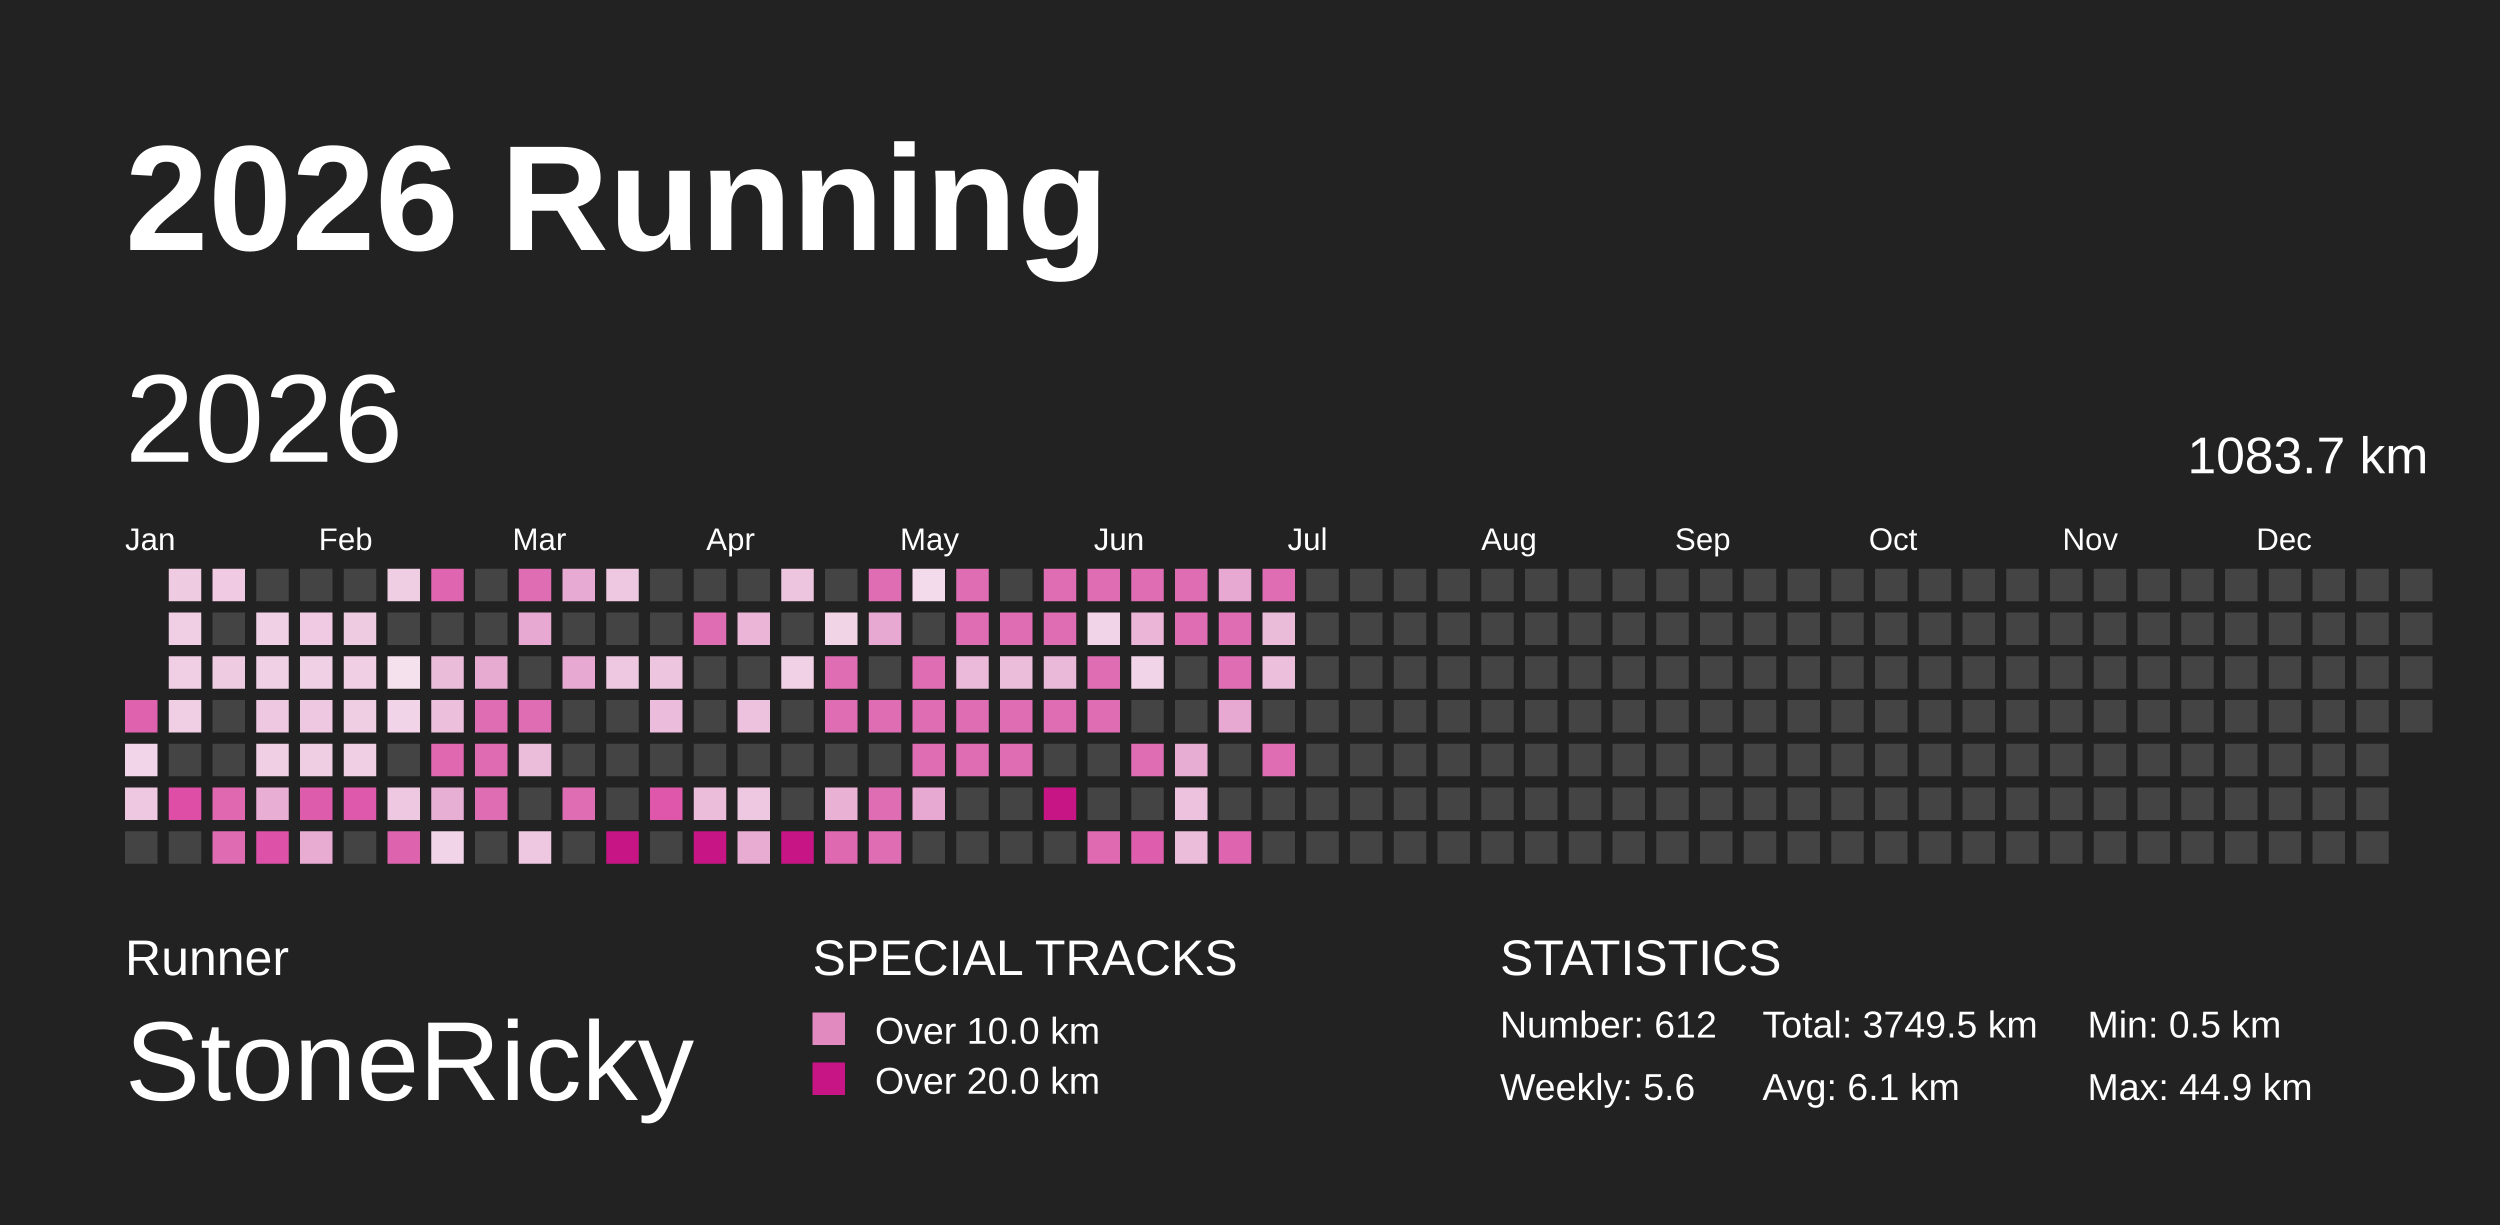
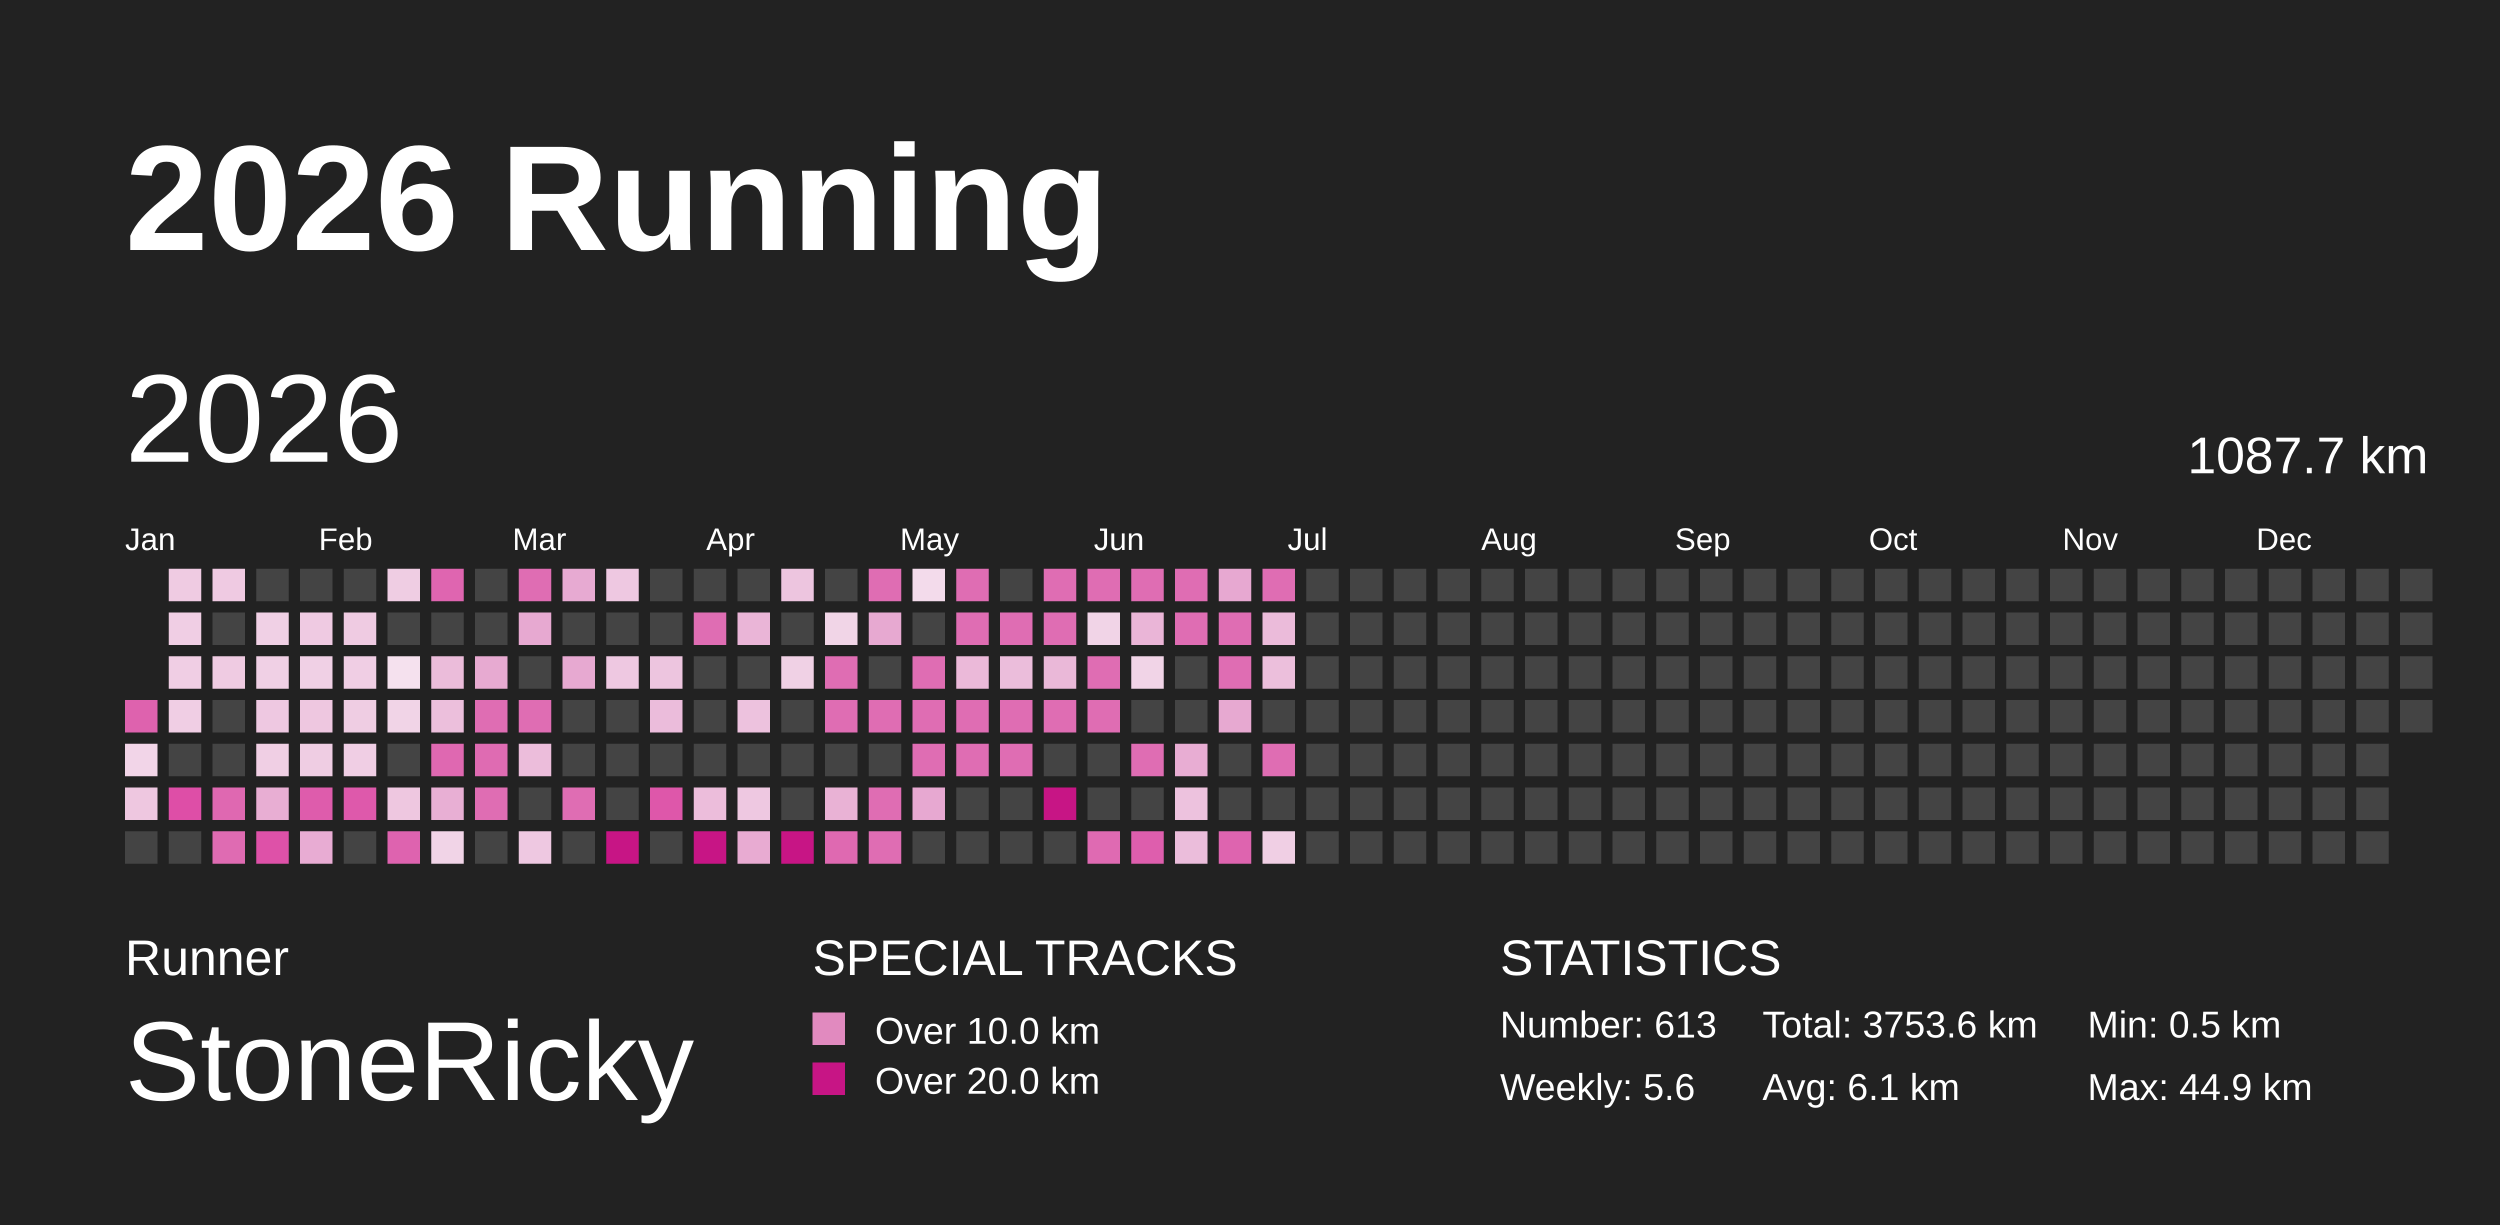
<svg xmlns="http://www.w3.org/2000/svg" baseProfile="full" height="98mm" version="1.1" viewBox="0,0,200,98" width="200mm">
  <defs>
    <pattern height="2" id="indoor-stripe" patternUnits="userSpaceOnUse" width="2">
      <line stroke="white" stroke-opacity="0.45" stroke-width="0.5" x1="0" x2="2" y1="2" y2="0" />
    </pattern>
  </defs>
  <rect fill="#222222" height="98" width="200" x="0" y="0" />
  <text fill="#FFFFFF" style="font-size:12px; font-family:Arial; font-weight:bold;" x="10" y="20">2026 Running</text>
  <text fill="#FFFFFF" style="font-size:4px; font-family:Arial" x="10" y="78">Runner</text>
  <text fill="#FFFFFF" style="font-size:9px; font-family:Arial" x="10" y="88">StoneRicky</text>
  <text fill="#FFFFFF" style="font-size:4px; font-family:Arial" x="65" y="78">SPECIAL TRACKS</text>
  <rect fill="#E18ABF" height="2.6" width="2.6" x="65" y="81" />
  <text fill="#FFFFFF" style="font-size:3px; font-family:Arial" x="70" y="83.5">Over 10.0 km</text>
  <rect fill="#C71585" height="2.6" width="2.6" x="65" y="85" />
  <text fill="#FFFFFF" style="font-size:3px; font-family:Arial" x="70" y="87.5">Over 20.0 km</text>
  <text fill="#FFFFFF" style="font-size:4px; font-family:Arial" x="120" y="78">STATISTICS</text>
-   <text fill="#FFFFFF" style="font-size:3px; font-family:Arial" x="120" y="83">Number: 612</text>
+   <text fill="#FFFFFF" style="font-size:3px; font-family:Arial" x="120" y="83">Number: 613</text>
  <text fill="#FFFFFF" style="font-size:3px; font-family:Arial" x="120" y="88">Weekly: 5.6</text>
-   <text fill="#FFFFFF" style="font-size:3px; font-family:Arial" x="141" y="83">Total: 3749.5 km</text>
+   <text fill="#FFFFFF" style="font-size:3px; font-family:Arial" x="141" y="83">Total: 3753.6 km</text>
  <text fill="#FFFFFF" style="font-size:3px; font-family:Arial" x="141" y="88">Avg: 6.1 km</text>
  <text fill="#FFFFFF" style="font-size:3px; font-family:Arial" x="167" y="83">Min: 0.5 km</text>
  <text fill="#FFFFFF" style="font-size:3px; font-family:Arial" x="167" y="88">Max: 44.9 km</text>
  <text dominant-baseline="hanging" fill="#FFFFFF" style="font-size:10.0px; font-family:Arial;" x="10" y="30">2026</text>
-   <text dominant-baseline="hanging" fill="#FFFFFF" style="font-size:4.125px; font-family:Arial;" x="175" y="35">1083.7 km</text>
+   <text dominant-baseline="hanging" fill="#FFFFFF" style="font-size:4.125px; font-family:Arial;" x="175" y="35">1087.7 km</text>
  <text fill="#FFFFFF" style="font-size:2.5px; font-family:Arial" x="10.0" y="44">Jan</text>
  <text fill="#FFFFFF" style="font-size:2.5px; font-family:Arial" x="25.5" y="44">Feb</text>
  <text fill="#FFFFFF" style="font-size:2.5px; font-family:Arial" x="41.0" y="44">Mar</text>
  <text fill="#FFFFFF" style="font-size:2.5px; font-family:Arial" x="56.5" y="44">Apr</text>
  <text fill="#FFFFFF" style="font-size:2.5px; font-family:Arial" x="72.0" y="44">May</text>
  <text fill="#FFFFFF" style="font-size:2.5px; font-family:Arial" x="87.5" y="44">Jun</text>
  <text fill="#FFFFFF" style="font-size:2.5px; font-family:Arial" x="103.0" y="44">Jul</text>
  <text fill="#FFFFFF" style="font-size:2.5px; font-family:Arial" x="118.5" y="44">Aug</text>
  <text fill="#FFFFFF" style="font-size:2.5px; font-family:Arial" x="134.0" y="44">Sep</text>
  <text fill="#FFFFFF" style="font-size:2.5px; font-family:Arial" x="149.5" y="44">Oct</text>
  <text fill="#FFFFFF" style="font-size:2.5px; font-family:Arial" x="165.0" y="44">Nov</text>
  <text fill="#FFFFFF" style="font-size:2.5px; font-family:Arial" x="180.5" y="44">Dec</text>
  <rect fill="#de62ae" height="2.6" width="2.6" x="10.0" y="56.0" />
  <rect fill="#f2d5e8" height="2.6" width="2.6" x="10.0" y="59.5" />
  <rect fill="#eec7e0" height="2.6" width="2.6" x="10.0" y="63.0" />
  <rect fill="#444444" height="2.6" width="2.6" x="10.0" y="66.5" />
  <rect fill="#efcbe2" height="2.6" width="2.6" x="13.5" y="45.5" />
  <rect fill="#f0cee4" height="2.6" width="2.6" x="13.5" y="49.0" />
  <rect fill="#f0cee4" height="2.6" width="2.6" x="13.5" y="52.5" />
  <rect fill="#f0cee4" height="2.6" width="2.6" x="13.5" y="56.0" />
  <rect fill="#444444" height="2.6" width="2.6" x="13.5" y="59.5" />
  <rect fill="#de4ea7" height="2.6" width="2.6" x="13.5" y="63.0" />
  <rect fill="#444444" height="2.6" width="2.6" x="13.5" y="66.5" />
  <rect fill="#efcae2" height="2.6" width="2.6" x="17.0" y="45.5" />
  <rect fill="#444444" height="2.6" width="2.6" x="17.0" y="49.0" />
  <rect fill="#efcbe2" height="2.6" width="2.6" x="17.0" y="52.5" />
  <rect fill="#444444" height="2.6" width="2.6" x="17.0" y="56.0" />
  <rect fill="#444444" height="2.6" width="2.6" x="17.0" y="59.5" />
  <rect fill="#df68b1" height="2.6" width="2.6" x="17.0" y="63.0" />
  <rect fill="#df6bb2" height="2.6" width="2.6" x="17.0" y="66.5" />
  <rect fill="#444444" height="2.6" width="2.6" x="20.5" y="45.5" />
  <rect fill="#f0d0e5" height="2.6" width="2.6" x="20.5" y="49.0" />
  <rect fill="#f0d0e5" height="2.6" width="2.6" x="20.5" y="52.5" />
  <rect fill="#eec8e1" height="2.6" width="2.6" x="20.5" y="56.0" />
  <rect fill="#f0cfe4" height="2.6" width="2.6" x="20.5" y="59.5" />
  <rect fill="#e8aed3" height="2.6" width="2.6" x="20.5" y="63.0" />
  <rect fill="#de51a8" height="2.6" width="2.6" x="20.5" y="66.5" />
  <rect fill="#444444" height="2.6" width="2.6" x="24.0" y="45.5" />
  <rect fill="#efcae2" height="2.6" width="2.6" x="24.0" y="49.0" />
  <rect fill="#f0d0e5" height="2.6" width="2.6" x="24.0" y="52.5" />
  <rect fill="#eec7e0" height="2.6" width="2.6" x="24.0" y="56.0" />
  <rect fill="#efcde3" height="2.6" width="2.6" x="24.0" y="59.5" />
  <rect fill="#de5cac" height="2.6" width="2.6" x="24.0" y="63.0" />
  <rect fill="#e8acd3" height="2.6" width="2.6" x="24.0" y="66.5" />
  <rect fill="#444444" height="2.6" width="2.6" x="27.5" y="45.5" />
  <rect fill="#efcbe2" height="2.6" width="2.6" x="27.5" y="49.0" />
  <rect fill="#f0cee4" height="2.6" width="2.6" x="27.5" y="52.5" />
  <rect fill="#efcde3" height="2.6" width="2.6" x="27.5" y="56.0" />
  <rect fill="#f0cee4" height="2.6" width="2.6" x="27.5" y="59.5" />
  <rect fill="#de59ab" height="2.6" width="2.6" x="27.5" y="63.0" />
  <rect fill="#444444" height="2.6" width="2.6" x="27.5" y="66.5" />
  <rect fill="#efcde3" height="2.6" width="2.6" x="31.0" y="45.5" />
  <rect fill="#444444" height="2.6" width="2.6" x="31.0" y="49.0" />
  <rect fill="#f5e1ee" height="2.6" width="2.6" x="31.0" y="52.5" />
  <rect fill="#f1d4e7" height="2.6" width="2.6" x="31.0" y="56.0" />
  <rect fill="#444444" height="2.6" width="2.6" x="31.0" y="59.5" />
  <rect fill="#eec7e0" height="2.6" width="2.6" x="31.0" y="63.0" />
  <rect fill="#de63af" height="2.6" width="2.6" x="31.0" y="66.5" />
  <rect fill="#df65b0" height="2.6" width="2.6" x="34.5" y="45.5" />
  <rect fill="#444444" height="2.6" width="2.6" x="34.5" y="49.0" />
  <rect fill="#ebbcda" height="2.6" width="2.6" x="34.5" y="52.5" />
  <rect fill="#ecbfdc" height="2.6" width="2.6" x="34.5" y="56.0" />
  <rect fill="#df68b1" height="2.6" width="2.6" x="34.5" y="59.5" />
  <rect fill="#e8afd4" height="2.6" width="2.6" x="34.5" y="63.0" />
  <rect fill="#f1d4e7" height="2.6" width="2.6" x="34.5" y="66.5" />
  <rect fill="#444444" height="2.6" width="2.6" x="38.0" y="45.5" />
  <rect fill="#444444" height="2.6" width="2.6" x="38.0" y="49.0" />
  <rect fill="#e7aad1" height="2.6" width="2.6" x="38.0" y="52.5" />
  <rect fill="#df6db3" height="2.6" width="2.6" x="38.0" y="56.0" />
  <rect fill="#df6bb2" height="2.6" width="2.6" x="38.0" y="59.5" />
  <rect fill="#df6db3" height="2.6" width="2.6" x="38.0" y="63.0" />
  <rect fill="#444444" height="2.6" width="2.6" x="38.0" y="66.5" />
  <rect fill="#df6db3" height="2.6" width="2.6" x="41.5" y="45.5" />
  <rect fill="#e7a9d1" height="2.6" width="2.6" x="41.5" y="49.0" />
  <rect fill="#444444" height="2.6" width="2.6" x="41.5" y="52.5" />
  <rect fill="#df6db3" height="2.6" width="2.6" x="41.5" y="56.0" />
  <rect fill="#ecbddb" height="2.6" width="2.6" x="41.5" y="59.5" />
  <rect fill="#444444" height="2.6" width="2.6" x="41.5" y="63.0" />
  <rect fill="#eec8e1" height="2.6" width="2.6" x="41.5" y="66.5" />
  <rect fill="#e7aad2" height="2.6" width="2.6" x="45.0" y="45.5" />
  <rect fill="#444444" height="2.6" width="2.6" x="45.0" y="49.0" />
  <rect fill="#e7a9d1" height="2.6" width="2.6" x="45.0" y="52.5" />
  <rect fill="#444444" height="2.6" width="2.6" x="45.0" y="56.0" />
  <rect fill="#444444" height="2.6" width="2.6" x="45.0" y="59.5" />
  <rect fill="#df6db3" height="2.6" width="2.6" x="45.0" y="63.0" />
  <rect fill="#444444" height="2.6" width="2.6" x="45.0" y="66.5" />
  <rect fill="#eec8e1" height="2.6" width="2.6" x="48.5" y="45.5" />
  <rect fill="#444444" height="2.6" width="2.6" x="48.5" y="49.0" />
  <rect fill="#eec8e1" height="2.6" width="2.6" x="48.5" y="52.5" />
  <rect fill="#444444" height="2.6" width="2.6" x="48.5" y="56.0" />
  <rect fill="#444444" height="2.6" width="2.6" x="48.5" y="59.5" />
  <rect fill="#444444" height="2.6" width="2.6" x="48.5" y="63.0" />
  <rect fill="#C71585" height="2.6" width="2.6" x="48.5" y="66.5" />
  <rect fill="#444444" height="2.6" width="2.6" x="52.0" y="45.5" />
  <rect fill="#444444" height="2.6" width="2.6" x="52.0" y="49.0" />
  <rect fill="#edc5df" height="2.6" width="2.6" x="52.0" y="52.5" />
  <rect fill="#ebbcdb" height="2.6" width="2.6" x="52.0" y="56.0" />
  <rect fill="#444444" height="2.6" width="2.6" x="52.0" y="59.5" />
  <rect fill="#de57aa" height="2.6" width="2.6" x="52.0" y="63.0" />
  <rect fill="#444444" height="2.6" width="2.6" x="52.0" y="66.5" />
  <rect fill="#444444" height="2.6" width="2.6" x="55.5" y="45.5" />
  <rect fill="#df6db3" height="2.6" width="2.6" x="55.5" y="49.0" />
  <rect fill="#444444" height="2.6" width="2.6" x="55.5" y="52.5" />
  <rect fill="#444444" height="2.6" width="2.6" x="55.5" y="56.0" />
  <rect fill="#444444" height="2.6" width="2.6" x="55.5" y="59.5" />
  <rect fill="#ecbddb" height="2.6" width="2.6" x="55.5" y="63.0" />
  <rect fill="#C71585" height="2.6" width="2.6" x="55.5" y="66.5" />
  <rect fill="#444444" height="2.6" width="2.6" x="59.0" y="45.5" />
  <rect fill="#eab5d7" height="2.6" width="2.6" x="59.0" y="49.0" />
  <rect fill="#444444" height="2.6" width="2.6" x="59.0" y="52.5" />
  <rect fill="#edc2de" height="2.6" width="2.6" x="59.0" y="56.0" />
  <rect fill="#444444" height="2.6" width="2.6" x="59.0" y="59.5" />
  <rect fill="#eec8e1" height="2.6" width="2.6" x="59.0" y="63.0" />
  <rect fill="#e8abd2" height="2.6" width="2.6" x="59.0" y="66.5" />
  <rect fill="#edc5df" height="2.6" width="2.6" x="62.5" y="45.5" />
  <rect fill="#444444" height="2.6" width="2.6" x="62.5" y="49.0" />
  <rect fill="#f0d1e5" height="2.6" width="2.6" x="62.5" y="52.5" />
  <rect fill="#444444" height="2.6" width="2.6" x="62.5" y="56.0" />
  <rect fill="#444444" height="2.6" width="2.6" x="62.5" y="59.5" />
  <rect fill="#444444" height="2.6" width="2.6" x="62.5" y="63.0" />
  <rect fill="#C71585" height="2.6" width="2.6" x="62.5" y="66.5" />
  <rect fill="#444444" height="2.6" width="2.6" x="66.0" y="45.5" />
  <rect fill="#f1d5e7" height="2.6" width="2.6" x="66.0" y="49.0" />
  <rect fill="#df6db3" height="2.6" width="2.6" x="66.0" y="52.5" />
  <rect fill="#df6db3" height="2.6" width="2.6" x="66.0" y="56.0" />
  <rect fill="#444444" height="2.6" width="2.6" x="66.0" y="59.5" />
  <rect fill="#e9b2d5" height="2.6" width="2.6" x="66.0" y="63.0" />
  <rect fill="#df69b1" height="2.6" width="2.6" x="66.0" y="66.5" />
  <rect fill="#df6db3" height="2.6" width="2.6" x="69.5" y="45.5" />
  <rect fill="#e7a9d1" height="2.6" width="2.6" x="69.5" y="49.0" />
  <rect fill="#444444" height="2.6" width="2.6" x="69.5" y="52.5" />
  <rect fill="#df6db3" height="2.6" width="2.6" x="69.5" y="56.0" />
  <rect fill="#444444" height="2.6" width="2.6" x="69.5" y="59.5" />
  <rect fill="#df6db3" height="2.6" width="2.6" x="69.5" y="63.0" />
  <rect fill="#df6db3" height="2.6" width="2.6" x="69.5" y="66.5" />
  <rect fill="#f3dbeb" height="2.6" width="2.6" x="73.0" y="45.5" />
  <rect fill="#444444" height="2.6" width="2.6" x="73.0" y="49.0" />
  <rect fill="#df6db3" height="2.6" width="2.6" x="73.0" y="52.5" />
  <rect fill="#df6db3" height="2.6" width="2.6" x="73.0" y="56.0" />
  <rect fill="#df6db3" height="2.6" width="2.6" x="73.0" y="59.5" />
  <rect fill="#e7a8d1" height="2.6" width="2.6" x="73.0" y="63.0" />
  <rect fill="#444444" height="2.6" width="2.6" x="73.0" y="66.5" />
  <rect fill="#df6db3" height="2.6" width="2.6" x="76.5" y="45.5" />
  <rect fill="#df6db3" height="2.6" width="2.6" x="76.5" y="49.0" />
  <rect fill="#ebb9d9" height="2.6" width="2.6" x="76.5" y="52.5" />
  <rect fill="#df6db3" height="2.6" width="2.6" x="76.5" y="56.0" />
  <rect fill="#df6db3" height="2.6" width="2.6" x="76.5" y="59.5" />
  <rect fill="#444444" height="2.6" width="2.6" x="76.5" y="63.0" />
  <rect fill="#444444" height="2.6" width="2.6" x="76.5" y="66.5" />
  <rect fill="#444444" height="2.6" width="2.6" x="80.0" y="45.5" />
  <rect fill="#df6db3" height="2.6" width="2.6" x="80.0" y="49.0" />
  <rect fill="#ebbddb" height="2.6" width="2.6" x="80.0" y="52.5" />
  <rect fill="#df6db3" height="2.6" width="2.6" x="80.0" y="56.0" />
  <rect fill="#df6db3" height="2.6" width="2.6" x="80.0" y="59.5" />
  <rect fill="#444444" height="2.6" width="2.6" x="80.0" y="63.0" />
  <rect fill="#444444" height="2.6" width="2.6" x="80.0" y="66.5" />
  <rect fill="#df6db3" height="2.6" width="2.6" x="83.5" y="45.5" />
  <rect fill="#df6db3" height="2.6" width="2.6" x="83.5" y="49.0" />
  <rect fill="#eab8d8" height="2.6" width="2.6" x="83.5" y="52.5" />
  <rect fill="#df6db3" height="2.6" width="2.6" x="83.5" y="56.0" />
  <rect fill="#444444" height="2.6" width="2.6" x="83.5" y="59.5" />
  <rect fill="#C71585" height="2.6" width="2.6" x="83.5" y="63.0" />
  <rect fill="#444444" height="2.6" width="2.6" x="83.5" y="66.5" />
  <rect fill="#df6db3" height="2.6" width="2.6" x="87.0" y="45.5" />
  <rect fill="#f1d4e7" height="2.6" width="2.6" x="87.0" y="49.0" />
  <rect fill="#df6db3" height="2.6" width="2.6" x="87.0" y="52.5" />
  <rect fill="#df6db3" height="2.6" width="2.6" x="87.0" y="56.0" />
  <rect fill="#444444" height="2.6" width="2.6" x="87.0" y="59.5" />
  <rect fill="#444444" height="2.6" width="2.6" x="87.0" y="63.0" />
  <rect fill="#df6ab2" height="2.6" width="2.6" x="87.0" y="66.5" />
  <rect fill="#df6db3" height="2.6" width="2.6" x="90.5" y="45.5" />
  <rect fill="#eab5d7" height="2.6" width="2.6" x="90.5" y="49.0" />
  <rect fill="#f1d4e7" height="2.6" width="2.6" x="90.5" y="52.5" />
  <rect fill="#444444" height="2.6" width="2.6" x="90.5" y="56.0" />
  <rect fill="#df6db3" height="2.6" width="2.6" x="90.5" y="59.5" />
  <rect fill="#444444" height="2.6" width="2.6" x="90.5" y="63.0" />
  <rect fill="#de5ead" height="2.6" width="2.6" x="90.5" y="66.5" />
  <rect fill="#df6db3" height="2.6" width="2.6" x="94.0" y="45.5" />
  <rect fill="#df6db3" height="2.6" width="2.6" x="94.0" y="49.0" />
  <rect fill="#444444" height="2.6" width="2.6" x="94.0" y="52.5" />
  <rect fill="#444444" height="2.6" width="2.6" x="94.0" y="56.0" />
  <rect fill="#e8add3" height="2.6" width="2.6" x="94.0" y="59.5" />
  <rect fill="#edc2de" height="2.6" width="2.6" x="94.0" y="63.0" />
  <rect fill="#ebbddb" height="2.6" width="2.6" x="94.0" y="66.5" />
  <rect fill="#e7a8d1" height="2.6" width="2.6" x="97.5" y="45.5" />
  <rect fill="#df6db3" height="2.6" width="2.6" x="97.5" y="49.0" />
  <rect fill="#df6db3" height="2.6" width="2.6" x="97.5" y="52.5" />
  <rect fill="#e7a9d1" height="2.6" width="2.6" x="97.5" y="56.0" />
  <rect fill="#444444" height="2.6" width="2.6" x="97.5" y="59.5" />
  <rect fill="#444444" height="2.6" width="2.6" x="97.5" y="63.0" />
  <rect fill="#de64af" height="2.6" width="2.6" x="97.5" y="66.5" />
  <rect fill="#df6db3" height="2.6" width="2.6" x="101.0" y="45.5" />
  <rect fill="#ebbbda" height="2.6" width="2.6" x="101.0" y="49.0" />
  <rect fill="#ecbfdc" height="2.6" width="2.6" x="101.0" y="52.5" />
  <rect fill="#444444" height="2.6" width="2.6" x="101.0" y="56.0" />
  <rect fill="#df6db3" height="2.6" width="2.6" x="101.0" y="59.5" />
  <rect fill="#444444" height="2.6" width="2.6" x="101.0" y="63.0" />
-   <rect fill="#444444" height="2.6" width="2.6" x="101.0" y="66.5" />
+   <rect fill="#f0cfe4" height="2.6" width="2.6" x="101.0" y="66.5" />
  <rect fill="#444444" height="2.6" width="2.6" x="104.5" y="45.5" />
  <rect fill="#444444" height="2.6" width="2.6" x="104.5" y="49.0" />
  <rect fill="#444444" height="2.6" width="2.6" x="104.5" y="52.5" />
  <rect fill="#444444" height="2.6" width="2.6" x="104.5" y="56.0" />
  <rect fill="#444444" height="2.6" width="2.6" x="104.5" y="59.5" />
  <rect fill="#444444" height="2.6" width="2.6" x="104.5" y="63.0" />
  <rect fill="#444444" height="2.6" width="2.6" x="104.5" y="66.5" />
  <rect fill="#444444" height="2.6" width="2.6" x="108.0" y="45.5" />
  <rect fill="#444444" height="2.6" width="2.6" x="108.0" y="49.0" />
  <rect fill="#444444" height="2.6" width="2.6" x="108.0" y="52.5" />
  <rect fill="#444444" height="2.6" width="2.6" x="108.0" y="56.0" />
  <rect fill="#444444" height="2.6" width="2.6" x="108.0" y="59.5" />
  <rect fill="#444444" height="2.6" width="2.6" x="108.0" y="63.0" />
  <rect fill="#444444" height="2.6" width="2.6" x="108.0" y="66.5" />
  <rect fill="#444444" height="2.6" width="2.6" x="111.5" y="45.5" />
  <rect fill="#444444" height="2.6" width="2.6" x="111.5" y="49.0" />
  <rect fill="#444444" height="2.6" width="2.6" x="111.5" y="52.5" />
  <rect fill="#444444" height="2.6" width="2.6" x="111.5" y="56.0" />
  <rect fill="#444444" height="2.6" width="2.6" x="111.5" y="59.5" />
  <rect fill="#444444" height="2.6" width="2.6" x="111.5" y="63.0" />
  <rect fill="#444444" height="2.6" width="2.6" x="111.5" y="66.5" />
  <rect fill="#444444" height="2.6" width="2.6" x="115.0" y="45.5" />
  <rect fill="#444444" height="2.6" width="2.6" x="115.0" y="49.0" />
  <rect fill="#444444" height="2.6" width="2.6" x="115.0" y="52.5" />
  <rect fill="#444444" height="2.6" width="2.6" x="115.0" y="56.0" />
  <rect fill="#444444" height="2.6" width="2.6" x="115.0" y="59.5" />
  <rect fill="#444444" height="2.6" width="2.6" x="115.0" y="63.0" />
  <rect fill="#444444" height="2.6" width="2.6" x="115.0" y="66.5" />
  <rect fill="#444444" height="2.6" width="2.6" x="118.5" y="45.5" />
  <rect fill="#444444" height="2.6" width="2.6" x="118.5" y="49.0" />
  <rect fill="#444444" height="2.6" width="2.6" x="118.5" y="52.5" />
  <rect fill="#444444" height="2.6" width="2.6" x="118.5" y="56.0" />
  <rect fill="#444444" height="2.6" width="2.6" x="118.5" y="59.5" />
  <rect fill="#444444" height="2.6" width="2.6" x="118.5" y="63.0" />
  <rect fill="#444444" height="2.6" width="2.6" x="118.5" y="66.5" />
  <rect fill="#444444" height="2.6" width="2.6" x="122.0" y="45.5" />
  <rect fill="#444444" height="2.6" width="2.6" x="122.0" y="49.0" />
  <rect fill="#444444" height="2.6" width="2.6" x="122.0" y="52.5" />
  <rect fill="#444444" height="2.6" width="2.6" x="122.0" y="56.0" />
  <rect fill="#444444" height="2.6" width="2.6" x="122.0" y="59.5" />
  <rect fill="#444444" height="2.6" width="2.6" x="122.0" y="63.0" />
  <rect fill="#444444" height="2.6" width="2.6" x="122.0" y="66.5" />
  <rect fill="#444444" height="2.6" width="2.6" x="125.5" y="45.5" />
  <rect fill="#444444" height="2.6" width="2.6" x="125.5" y="49.0" />
  <rect fill="#444444" height="2.6" width="2.6" x="125.5" y="52.5" />
  <rect fill="#444444" height="2.6" width="2.6" x="125.5" y="56.0" />
  <rect fill="#444444" height="2.6" width="2.6" x="125.5" y="59.5" />
  <rect fill="#444444" height="2.6" width="2.6" x="125.5" y="63.0" />
  <rect fill="#444444" height="2.6" width="2.6" x="125.5" y="66.5" />
  <rect fill="#444444" height="2.6" width="2.6" x="129.0" y="45.5" />
  <rect fill="#444444" height="2.6" width="2.6" x="129.0" y="49.0" />
  <rect fill="#444444" height="2.6" width="2.6" x="129.0" y="52.5" />
  <rect fill="#444444" height="2.6" width="2.6" x="129.0" y="56.0" />
  <rect fill="#444444" height="2.6" width="2.6" x="129.0" y="59.5" />
  <rect fill="#444444" height="2.6" width="2.6" x="129.0" y="63.0" />
  <rect fill="#444444" height="2.6" width="2.6" x="129.0" y="66.5" />
  <rect fill="#444444" height="2.6" width="2.6" x="132.5" y="45.5" />
  <rect fill="#444444" height="2.6" width="2.6" x="132.5" y="49.0" />
  <rect fill="#444444" height="2.6" width="2.6" x="132.5" y="52.5" />
  <rect fill="#444444" height="2.6" width="2.6" x="132.5" y="56.0" />
  <rect fill="#444444" height="2.6" width="2.6" x="132.5" y="59.5" />
  <rect fill="#444444" height="2.6" width="2.6" x="132.5" y="63.0" />
  <rect fill="#444444" height="2.6" width="2.6" x="132.5" y="66.5" />
  <rect fill="#444444" height="2.6" width="2.6" x="136.0" y="45.5" />
  <rect fill="#444444" height="2.6" width="2.6" x="136.0" y="49.0" />
  <rect fill="#444444" height="2.6" width="2.6" x="136.0" y="52.5" />
  <rect fill="#444444" height="2.6" width="2.6" x="136.0" y="56.0" />
  <rect fill="#444444" height="2.6" width="2.6" x="136.0" y="59.5" />
  <rect fill="#444444" height="2.6" width="2.6" x="136.0" y="63.0" />
  <rect fill="#444444" height="2.6" width="2.6" x="136.0" y="66.5" />
  <rect fill="#444444" height="2.6" width="2.6" x="139.5" y="45.5" />
  <rect fill="#444444" height="2.6" width="2.6" x="139.5" y="49.0" />
  <rect fill="#444444" height="2.6" width="2.6" x="139.5" y="52.5" />
  <rect fill="#444444" height="2.6" width="2.6" x="139.5" y="56.0" />
  <rect fill="#444444" height="2.6" width="2.6" x="139.5" y="59.5" />
  <rect fill="#444444" height="2.6" width="2.6" x="139.5" y="63.0" />
  <rect fill="#444444" height="2.6" width="2.6" x="139.5" y="66.5" />
  <rect fill="#444444" height="2.6" width="2.6" x="143.0" y="45.5" />
  <rect fill="#444444" height="2.6" width="2.6" x="143.0" y="49.0" />
  <rect fill="#444444" height="2.6" width="2.6" x="143.0" y="52.5" />
  <rect fill="#444444" height="2.6" width="2.6" x="143.0" y="56.0" />
  <rect fill="#444444" height="2.6" width="2.6" x="143.0" y="59.5" />
  <rect fill="#444444" height="2.6" width="2.6" x="143.0" y="63.0" />
  <rect fill="#444444" height="2.6" width="2.6" x="143.0" y="66.5" />
  <rect fill="#444444" height="2.6" width="2.6" x="146.5" y="45.5" />
  <rect fill="#444444" height="2.6" width="2.6" x="146.5" y="49.0" />
  <rect fill="#444444" height="2.6" width="2.6" x="146.5" y="52.5" />
  <rect fill="#444444" height="2.6" width="2.6" x="146.5" y="56.0" />
  <rect fill="#444444" height="2.6" width="2.6" x="146.5" y="59.5" />
  <rect fill="#444444" height="2.6" width="2.6" x="146.5" y="63.0" />
  <rect fill="#444444" height="2.6" width="2.6" x="146.5" y="66.5" />
  <rect fill="#444444" height="2.6" width="2.6" x="150.0" y="45.5" />
  <rect fill="#444444" height="2.6" width="2.6" x="150.0" y="49.0" />
  <rect fill="#444444" height="2.6" width="2.6" x="150.0" y="52.5" />
  <rect fill="#444444" height="2.6" width="2.6" x="150.0" y="56.0" />
  <rect fill="#444444" height="2.6" width="2.6" x="150.0" y="59.5" />
  <rect fill="#444444" height="2.6" width="2.6" x="150.0" y="63.0" />
  <rect fill="#444444" height="2.6" width="2.6" x="150.0" y="66.5" />
  <rect fill="#444444" height="2.6" width="2.6" x="153.5" y="45.5" />
  <rect fill="#444444" height="2.6" width="2.6" x="153.5" y="49.0" />
  <rect fill="#444444" height="2.6" width="2.6" x="153.5" y="52.5" />
  <rect fill="#444444" height="2.6" width="2.6" x="153.5" y="56.0" />
  <rect fill="#444444" height="2.6" width="2.6" x="153.5" y="59.5" />
  <rect fill="#444444" height="2.6" width="2.6" x="153.5" y="63.0" />
  <rect fill="#444444" height="2.6" width="2.6" x="153.5" y="66.5" />
  <rect fill="#444444" height="2.6" width="2.6" x="157.0" y="45.5" />
  <rect fill="#444444" height="2.6" width="2.6" x="157.0" y="49.0" />
  <rect fill="#444444" height="2.6" width="2.6" x="157.0" y="52.5" />
  <rect fill="#444444" height="2.6" width="2.6" x="157.0" y="56.0" />
  <rect fill="#444444" height="2.6" width="2.6" x="157.0" y="59.5" />
  <rect fill="#444444" height="2.6" width="2.6" x="157.0" y="63.0" />
  <rect fill="#444444" height="2.6" width="2.6" x="157.0" y="66.5" />
  <rect fill="#444444" height="2.6" width="2.6" x="160.5" y="45.5" />
  <rect fill="#444444" height="2.6" width="2.6" x="160.5" y="49.0" />
  <rect fill="#444444" height="2.6" width="2.6" x="160.5" y="52.5" />
  <rect fill="#444444" height="2.6" width="2.6" x="160.5" y="56.0" />
  <rect fill="#444444" height="2.6" width="2.6" x="160.5" y="59.5" />
  <rect fill="#444444" height="2.6" width="2.6" x="160.5" y="63.0" />
  <rect fill="#444444" height="2.6" width="2.6" x="160.5" y="66.5" />
  <rect fill="#444444" height="2.6" width="2.6" x="164.0" y="45.5" />
  <rect fill="#444444" height="2.6" width="2.6" x="164.0" y="49.0" />
  <rect fill="#444444" height="2.6" width="2.6" x="164.0" y="52.5" />
  <rect fill="#444444" height="2.6" width="2.6" x="164.0" y="56.0" />
  <rect fill="#444444" height="2.6" width="2.6" x="164.0" y="59.5" />
  <rect fill="#444444" height="2.6" width="2.6" x="164.0" y="63.0" />
  <rect fill="#444444" height="2.6" width="2.6" x="164.0" y="66.5" />
  <rect fill="#444444" height="2.6" width="2.6" x="167.5" y="45.5" />
  <rect fill="#444444" height="2.6" width="2.6" x="167.5" y="49.0" />
  <rect fill="#444444" height="2.6" width="2.6" x="167.5" y="52.5" />
  <rect fill="#444444" height="2.6" width="2.6" x="167.5" y="56.0" />
  <rect fill="#444444" height="2.6" width="2.6" x="167.5" y="59.5" />
  <rect fill="#444444" height="2.6" width="2.6" x="167.5" y="63.0" />
  <rect fill="#444444" height="2.6" width="2.6" x="167.5" y="66.5" />
  <rect fill="#444444" height="2.6" width="2.6" x="171.0" y="45.5" />
  <rect fill="#444444" height="2.6" width="2.6" x="171.0" y="49.0" />
  <rect fill="#444444" height="2.6" width="2.6" x="171.0" y="52.5" />
  <rect fill="#444444" height="2.6" width="2.6" x="171.0" y="56.0" />
  <rect fill="#444444" height="2.6" width="2.6" x="171.0" y="59.5" />
  <rect fill="#444444" height="2.6" width="2.6" x="171.0" y="63.0" />
  <rect fill="#444444" height="2.6" width="2.6" x="171.0" y="66.5" />
  <rect fill="#444444" height="2.6" width="2.6" x="174.5" y="45.5" />
  <rect fill="#444444" height="2.6" width="2.6" x="174.5" y="49.0" />
  <rect fill="#444444" height="2.6" width="2.6" x="174.5" y="52.5" />
  <rect fill="#444444" height="2.6" width="2.6" x="174.5" y="56.0" />
  <rect fill="#444444" height="2.6" width="2.6" x="174.5" y="59.5" />
  <rect fill="#444444" height="2.6" width="2.6" x="174.5" y="63.0" />
  <rect fill="#444444" height="2.6" width="2.6" x="174.5" y="66.5" />
  <rect fill="#444444" height="2.6" width="2.6" x="178.0" y="45.5" />
  <rect fill="#444444" height="2.6" width="2.6" x="178.0" y="49.0" />
  <rect fill="#444444" height="2.6" width="2.6" x="178.0" y="52.5" />
  <rect fill="#444444" height="2.6" width="2.6" x="178.0" y="56.0" />
  <rect fill="#444444" height="2.6" width="2.6" x="178.0" y="59.5" />
  <rect fill="#444444" height="2.6" width="2.6" x="178.0" y="63.0" />
  <rect fill="#444444" height="2.6" width="2.6" x="178.0" y="66.5" />
  <rect fill="#444444" height="2.6" width="2.6" x="181.5" y="45.5" />
  <rect fill="#444444" height="2.6" width="2.6" x="181.5" y="49.0" />
  <rect fill="#444444" height="2.6" width="2.6" x="181.5" y="52.5" />
  <rect fill="#444444" height="2.6" width="2.6" x="181.5" y="56.0" />
  <rect fill="#444444" height="2.6" width="2.6" x="181.5" y="59.5" />
  <rect fill="#444444" height="2.6" width="2.6" x="181.5" y="63.0" />
  <rect fill="#444444" height="2.6" width="2.6" x="181.5" y="66.5" />
  <rect fill="#444444" height="2.6" width="2.6" x="185.0" y="45.5" />
  <rect fill="#444444" height="2.6" width="2.6" x="185.0" y="49.0" />
  <rect fill="#444444" height="2.6" width="2.6" x="185.0" y="52.5" />
  <rect fill="#444444" height="2.6" width="2.6" x="185.0" y="56.0" />
  <rect fill="#444444" height="2.6" width="2.6" x="185.0" y="59.5" />
  <rect fill="#444444" height="2.6" width="2.6" x="185.0" y="63.0" />
  <rect fill="#444444" height="2.6" width="2.6" x="185.0" y="66.5" />
  <rect fill="#444444" height="2.6" width="2.6" x="188.5" y="45.5" />
  <rect fill="#444444" height="2.6" width="2.6" x="188.5" y="49.0" />
  <rect fill="#444444" height="2.6" width="2.6" x="188.5" y="52.5" />
  <rect fill="#444444" height="2.6" width="2.6" x="188.5" y="56.0" />
  <rect fill="#444444" height="2.6" width="2.6" x="188.5" y="59.5" />
  <rect fill="#444444" height="2.6" width="2.6" x="188.5" y="63.0" />
  <rect fill="#444444" height="2.6" width="2.6" x="188.5" y="66.5" />
  <rect fill="#444444" height="2.6" width="2.6" x="192.0" y="45.5" />
  <rect fill="#444444" height="2.6" width="2.6" x="192.0" y="49.0" />
  <rect fill="#444444" height="2.6" width="2.6" x="192.0" y="52.5" />
  <rect fill="#444444" height="2.6" width="2.6" x="192.0" y="56.0" />
</svg>
